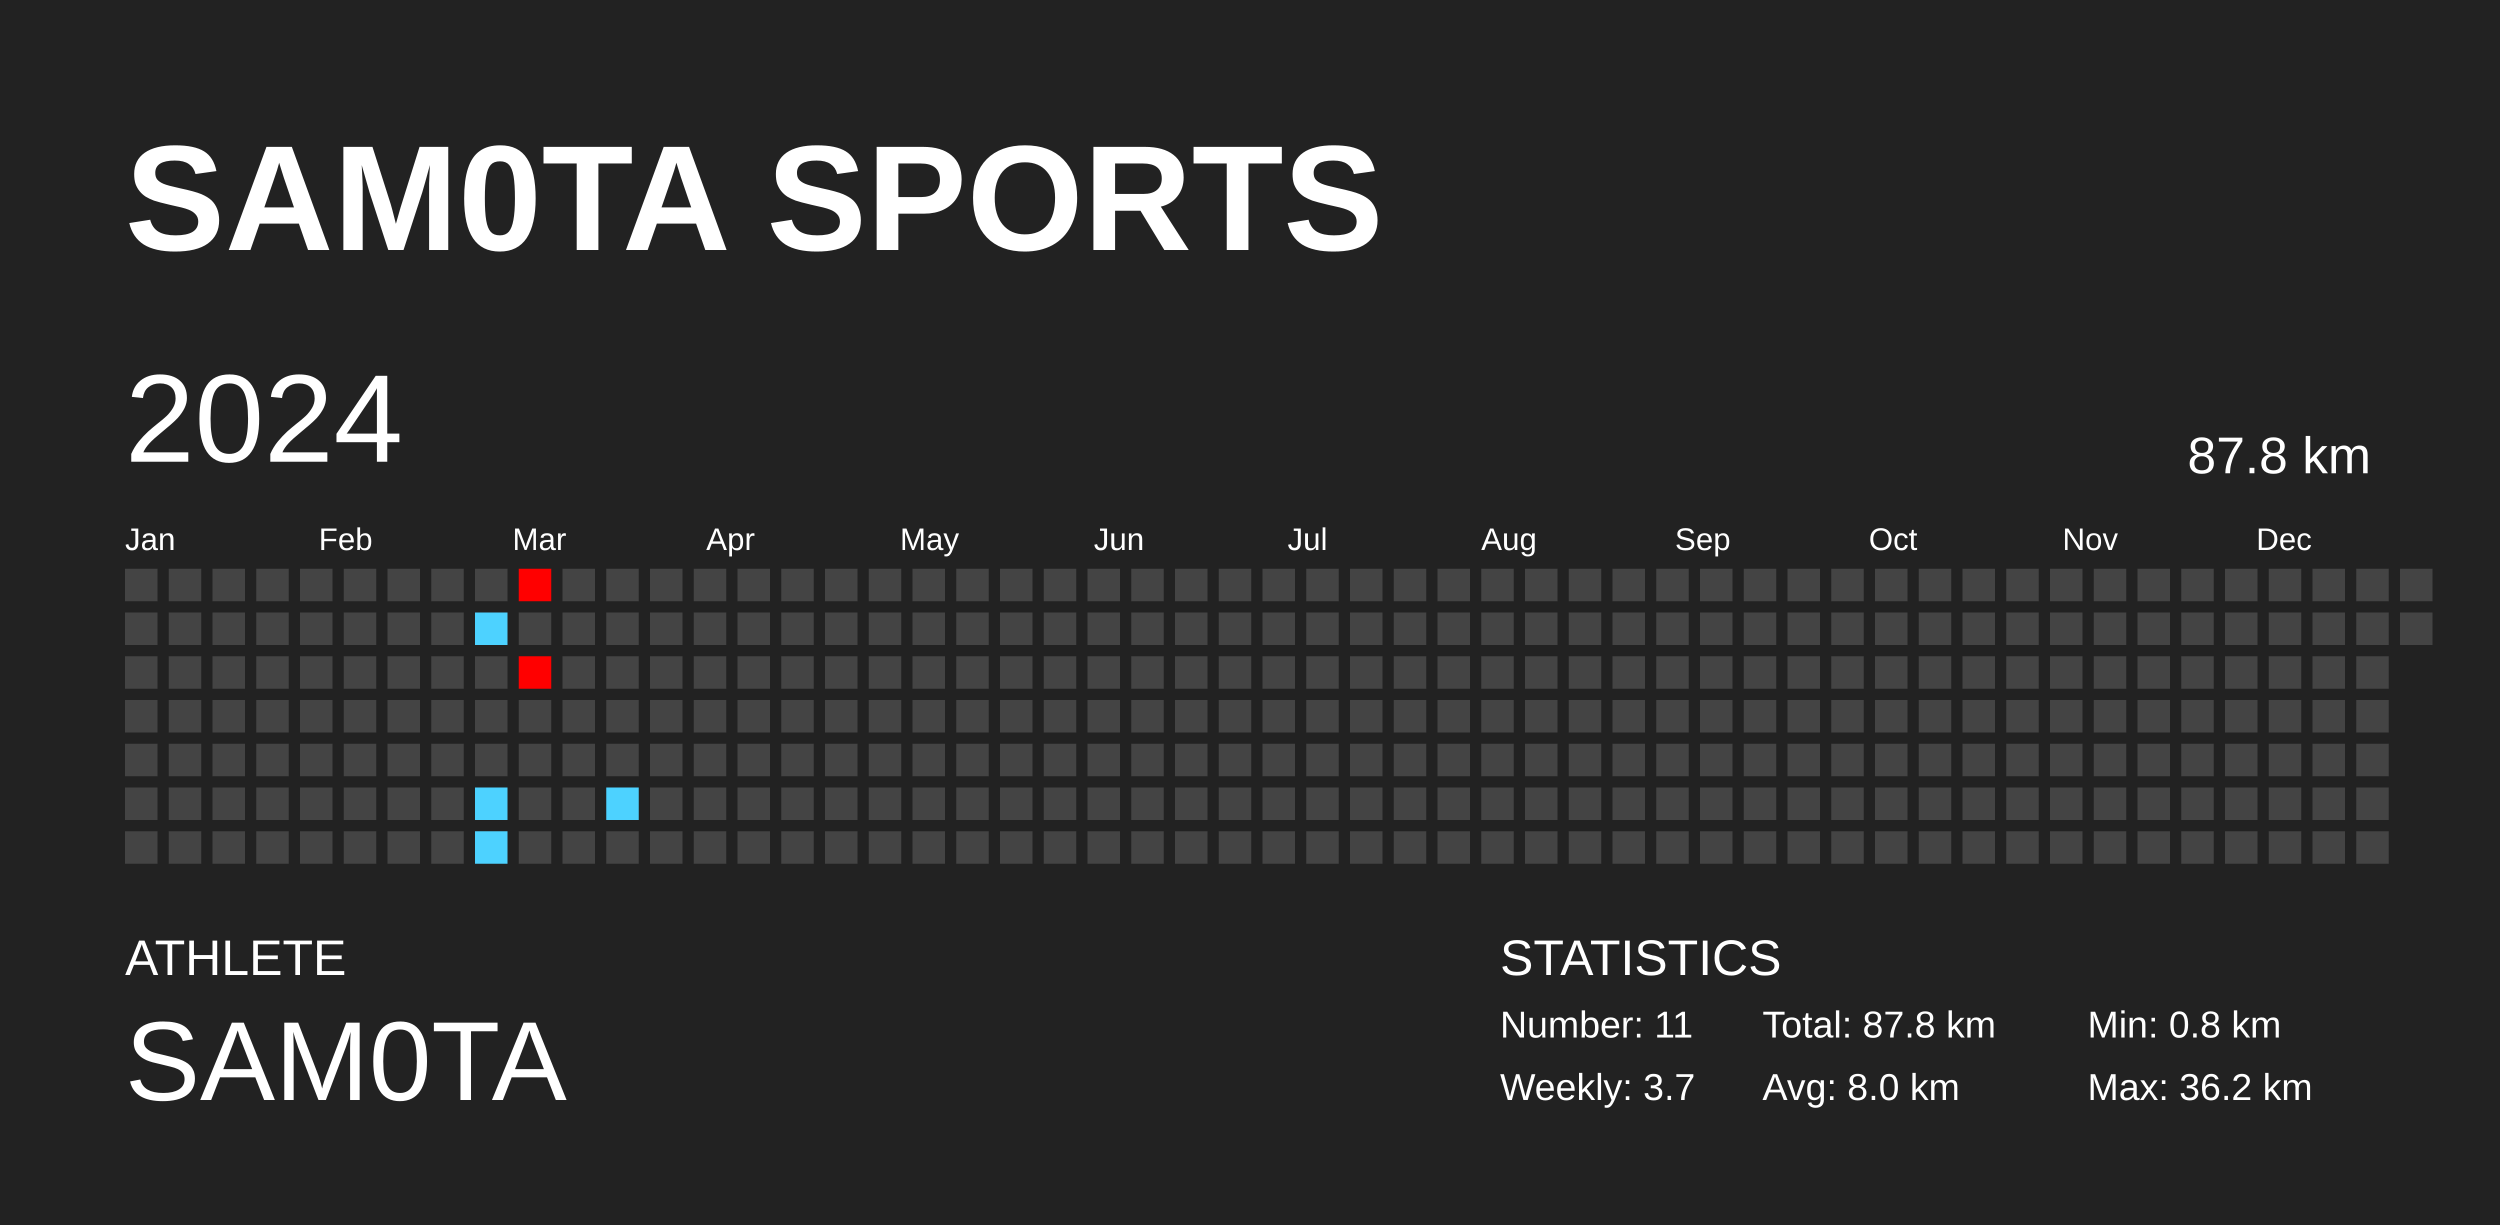
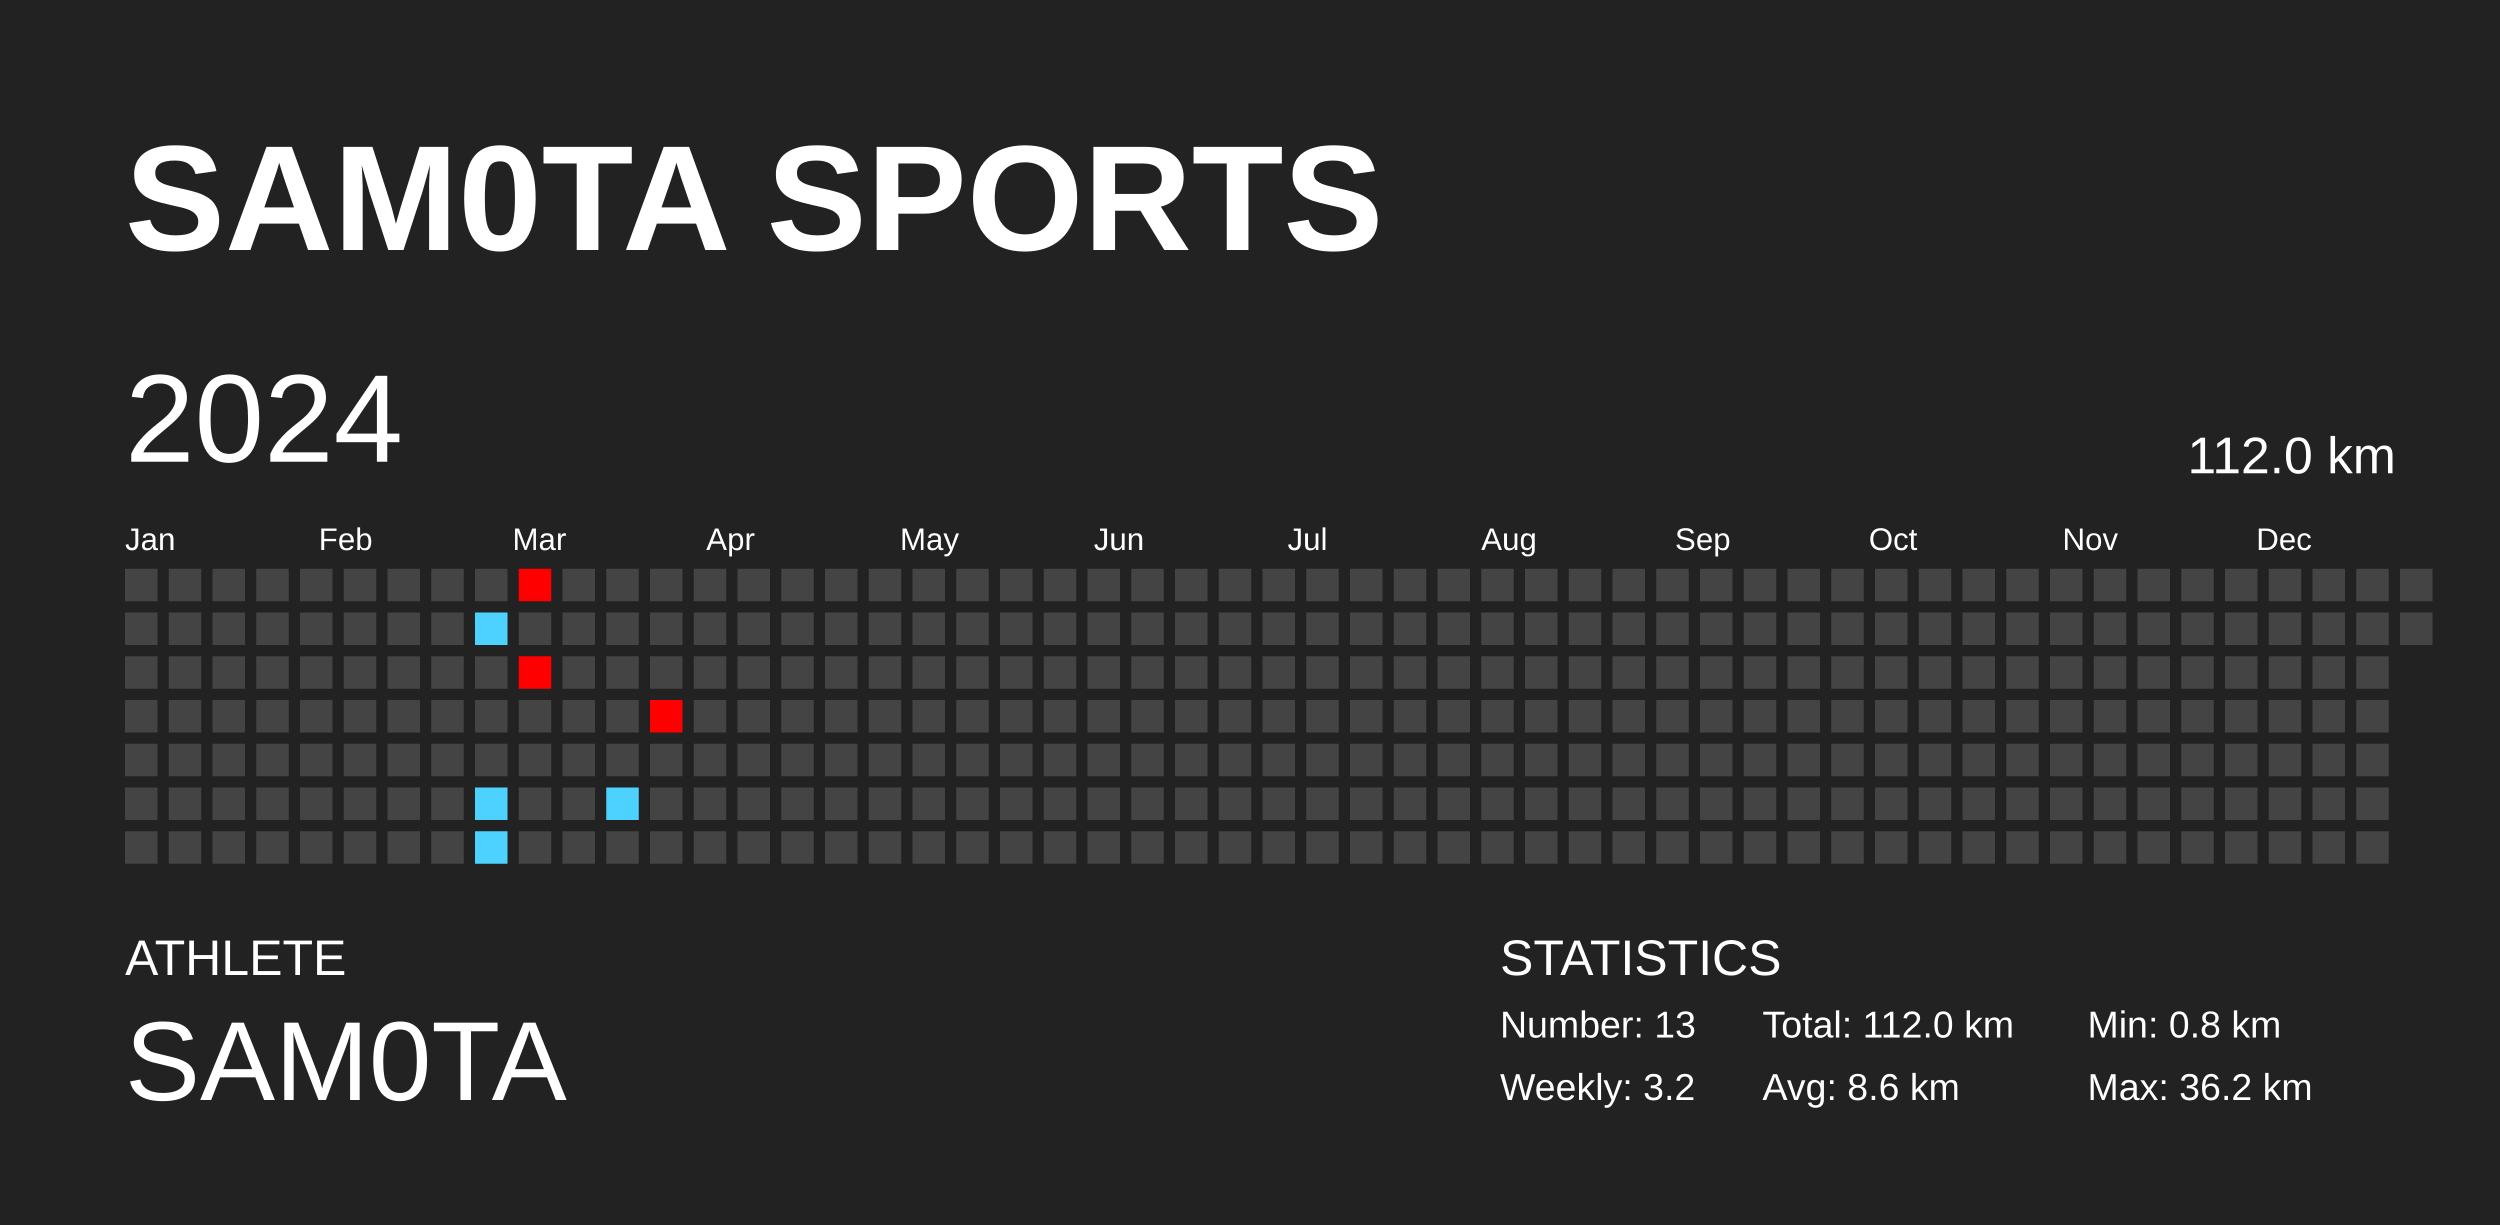
<svg xmlns="http://www.w3.org/2000/svg" baseProfile="full" height="98mm" version="1.1" viewBox="0,0,200,98" width="200mm">
  <defs />
  <rect fill="#222222" height="98" width="200" x="0" y="0" />
  <text fill="#FFFFFF" style="font-size:12px; font-family:Arial; font-weight:bold;" x="10" y="20">SAM0TA SPORTS</text>
  <text fill="#FFFFFF" style="font-size:4px; font-family:Arial" x="10" y="78">ATHLETE</text>
  <text fill="#FFFFFF" style="font-size:9px; font-family:Arial" x="10" y="88">SAM0TA</text>
  <text fill="#FFFFFF" style="font-size:4px; font-family:Arial" x="120" y="78">STATISTICS</text>
-   <text fill="#FFFFFF" style="font-size:3px; font-family:Arial" x="120" y="83">Number: 11</text>
-   <text fill="#FFFFFF" style="font-size:3px; font-family:Arial" x="120" y="88">Weekly: 3.7</text>
-   <text fill="#FFFFFF" style="font-size:3px; font-family:Arial" x="141" y="83">Total: 87.8 km</text>
-   <text fill="#FFFFFF" style="font-size:3px; font-family:Arial" x="141" y="88">Avg: 8.0 km</text>
+   <text fill="#FFFFFF" style="font-size:3px; font-family:Arial" x="120" y="83">Number: 13</text>
+   <text fill="#FFFFFF" style="font-size:3px; font-family:Arial" x="120" y="88">Weekly: 3.2</text>
+   <text fill="#FFFFFF" style="font-size:3px; font-family:Arial" x="141" y="83">Total: 112.0 km</text>
+   <text fill="#FFFFFF" style="font-size:3px; font-family:Arial" x="141" y="88">Avg: 8.6 km</text>
  <text fill="#FFFFFF" style="font-size:3px; font-family:Arial" x="167" y="83">Min: 0.8 km</text>
  <text fill="#FFFFFF" style="font-size:3px; font-family:Arial" x="167" y="88">Max: 36.2 km</text>
  <text dominant-baseline="hanging" fill="#FFFFFF" style="font-size:10.0px; font-family:Arial;" x="10" y="30">2024</text>
-   <text dominant-baseline="hanging" fill="#FFFFFF" style="font-size:4.125px; font-family:Arial;" x="175" y="35">87.8 km</text>
+   <text dominant-baseline="hanging" fill="#FFFFFF" style="font-size:4.125px; font-family:Arial;" x="175" y="35">112.0 km</text>
  <text fill="#FFFFFF" style="font-size:2.5px; font-family:Arial" x="10.0" y="44">Jan</text>
  <text fill="#FFFFFF" style="font-size:2.5px; font-family:Arial" x="25.5" y="44">Feb</text>
  <text fill="#FFFFFF" style="font-size:2.5px; font-family:Arial" x="41.0" y="44">Mar</text>
  <text fill="#FFFFFF" style="font-size:2.5px; font-family:Arial" x="56.5" y="44">Apr</text>
  <text fill="#FFFFFF" style="font-size:2.5px; font-family:Arial" x="72.0" y="44">May</text>
  <text fill="#FFFFFF" style="font-size:2.5px; font-family:Arial" x="87.5" y="44">Jun</text>
  <text fill="#FFFFFF" style="font-size:2.5px; font-family:Arial" x="103.0" y="44">Jul</text>
  <text fill="#FFFFFF" style="font-size:2.5px; font-family:Arial" x="118.5" y="44">Aug</text>
  <text fill="#FFFFFF" style="font-size:2.5px; font-family:Arial" x="134.0" y="44">Sep</text>
  <text fill="#FFFFFF" style="font-size:2.5px; font-family:Arial" x="149.5" y="44">Oct</text>
  <text fill="#FFFFFF" style="font-size:2.5px; font-family:Arial" x="165.0" y="44">Nov</text>
  <text fill="#FFFFFF" style="font-size:2.5px; font-family:Arial" x="180.5" y="44">Dec</text>
  <rect fill="#444444" height="2.6" width="2.6" x="10.0" y="45.5" />
  <rect fill="#444444" height="2.6" width="2.6" x="10.0" y="49.0" />
  <rect fill="#444444" height="2.6" width="2.6" x="10.0" y="52.5" />
  <rect fill="#444444" height="2.6" width="2.6" x="10.0" y="56.0" />
  <rect fill="#444444" height="2.6" width="2.6" x="10.0" y="59.5" />
  <rect fill="#444444" height="2.6" width="2.6" x="10.0" y="63.0" />
  <rect fill="#444444" height="2.6" width="2.6" x="10.0" y="66.5" />
  <rect fill="#444444" height="2.6" width="2.6" x="13.5" y="45.5" />
  <rect fill="#444444" height="2.6" width="2.6" x="13.5" y="49.0" />
  <rect fill="#444444" height="2.6" width="2.6" x="13.5" y="52.5" />
  <rect fill="#444444" height="2.6" width="2.6" x="13.5" y="56.0" />
  <rect fill="#444444" height="2.6" width="2.6" x="13.5" y="59.5" />
  <rect fill="#444444" height="2.6" width="2.6" x="13.5" y="63.0" />
  <rect fill="#444444" height="2.6" width="2.6" x="13.5" y="66.5" />
  <rect fill="#444444" height="2.6" width="2.6" x="17.0" y="45.5" />
  <rect fill="#444444" height="2.6" width="2.6" x="17.0" y="49.0" />
  <rect fill="#444444" height="2.6" width="2.6" x="17.0" y="52.5" />
  <rect fill="#444444" height="2.6" width="2.6" x="17.0" y="56.0" />
  <rect fill="#444444" height="2.6" width="2.6" x="17.0" y="59.5" />
  <rect fill="#444444" height="2.6" width="2.6" x="17.0" y="63.0" />
  <rect fill="#444444" height="2.6" width="2.6" x="17.0" y="66.5" />
  <rect fill="#444444" height="2.6" width="2.6" x="20.5" y="45.5" />
  <rect fill="#444444" height="2.6" width="2.6" x="20.5" y="49.0" />
  <rect fill="#444444" height="2.6" width="2.6" x="20.5" y="52.5" />
  <rect fill="#444444" height="2.6" width="2.6" x="20.5" y="56.0" />
  <rect fill="#444444" height="2.6" width="2.6" x="20.5" y="59.5" />
  <rect fill="#444444" height="2.6" width="2.6" x="20.5" y="63.0" />
  <rect fill="#444444" height="2.6" width="2.6" x="20.5" y="66.5" />
  <rect fill="#444444" height="2.6" width="2.6" x="24.0" y="45.5" />
  <rect fill="#444444" height="2.6" width="2.6" x="24.0" y="49.0" />
  <rect fill="#444444" height="2.6" width="2.6" x="24.0" y="52.5" />
  <rect fill="#444444" height="2.6" width="2.6" x="24.0" y="56.0" />
  <rect fill="#444444" height="2.6" width="2.6" x="24.0" y="59.5" />
  <rect fill="#444444" height="2.6" width="2.6" x="24.0" y="63.0" />
  <rect fill="#444444" height="2.6" width="2.6" x="24.0" y="66.5" />
  <rect fill="#444444" height="2.6" width="2.6" x="27.5" y="45.5" />
  <rect fill="#444444" height="2.6" width="2.6" x="27.5" y="49.0" />
  <rect fill="#444444" height="2.6" width="2.6" x="27.5" y="52.5" />
  <rect fill="#444444" height="2.6" width="2.6" x="27.5" y="56.0" />
  <rect fill="#444444" height="2.6" width="2.6" x="27.5" y="59.5" />
  <rect fill="#444444" height="2.6" width="2.6" x="27.5" y="63.0" />
  <rect fill="#444444" height="2.6" width="2.6" x="27.5" y="66.5" />
  <rect fill="#444444" height="2.6" width="2.6" x="31.0" y="45.5" />
  <rect fill="#444444" height="2.6" width="2.6" x="31.0" y="49.0" />
  <rect fill="#444444" height="2.6" width="2.6" x="31.0" y="52.5" />
  <rect fill="#444444" height="2.6" width="2.6" x="31.0" y="56.0" />
  <rect fill="#444444" height="2.6" width="2.6" x="31.0" y="59.5" />
  <rect fill="#444444" height="2.6" width="2.6" x="31.0" y="63.0" />
  <rect fill="#444444" height="2.6" width="2.6" x="31.0" y="66.5" />
  <rect fill="#444444" height="2.6" width="2.6" x="34.5" y="45.5" />
  <rect fill="#444444" height="2.6" width="2.6" x="34.5" y="49.0" />
  <rect fill="#444444" height="2.6" width="2.6" x="34.5" y="52.5" />
  <rect fill="#444444" height="2.6" width="2.6" x="34.5" y="56.0" />
  <rect fill="#444444" height="2.6" width="2.6" x="34.5" y="59.5" />
  <rect fill="#444444" height="2.6" width="2.6" x="34.5" y="63.0" />
  <rect fill="#444444" height="2.6" width="2.6" x="34.5" y="66.5" />
  <rect fill="#444444" height="2.6" width="2.6" x="38.0" y="45.5" />
  <rect fill="#4dd2ff" height="2.6" width="2.6" x="38.0" y="49.0" />
  <rect fill="#444444" height="2.6" width="2.6" x="38.0" y="52.5" />
  <rect fill="#444444" height="2.6" width="2.6" x="38.0" y="56.0" />
  <rect fill="#444444" height="2.6" width="2.6" x="38.0" y="59.5" />
  <rect fill="#4dd2ff" height="2.6" width="2.6" x="38.0" y="63.0" />
  <rect fill="#4dd2ff" height="2.6" width="2.6" x="38.0" y="66.5" />
  <rect fill="red" height="2.6" width="2.6" x="41.5" y="45.5" />
  <rect fill="#444444" height="2.6" width="2.6" x="41.5" y="49.0" />
  <rect fill="red" height="2.6" width="2.6" x="41.5" y="52.5" />
  <rect fill="#444444" height="2.6" width="2.6" x="41.5" y="56.0" />
  <rect fill="#444444" height="2.6" width="2.6" x="41.5" y="59.5" />
  <rect fill="#444444" height="2.6" width="2.6" x="41.5" y="63.0" />
  <rect fill="#444444" height="2.6" width="2.6" x="41.5" y="66.5" />
  <rect fill="#444444" height="2.6" width="2.6" x="45.0" y="45.5" />
  <rect fill="#444444" height="2.6" width="2.6" x="45.0" y="49.0" />
  <rect fill="#444444" height="2.6" width="2.6" x="45.0" y="52.5" />
  <rect fill="#444444" height="2.6" width="2.6" x="45.0" y="56.0" />
  <rect fill="#444444" height="2.6" width="2.6" x="45.0" y="59.5" />
  <rect fill="#444444" height="2.6" width="2.6" x="45.0" y="63.0" />
  <rect fill="#444444" height="2.6" width="2.6" x="45.0" y="66.5" />
  <rect fill="#444444" height="2.6" width="2.6" x="48.5" y="45.5" />
  <rect fill="#444444" height="2.6" width="2.6" x="48.5" y="49.0" />
  <rect fill="#444444" height="2.6" width="2.6" x="48.5" y="52.5" />
  <rect fill="#444444" height="2.6" width="2.6" x="48.5" y="56.0" />
  <rect fill="#444444" height="2.6" width="2.6" x="48.5" y="59.5" />
  <rect fill="#4dd2ff" height="2.6" width="2.6" x="48.5" y="63.0" />
  <rect fill="#444444" height="2.6" width="2.6" x="48.5" y="66.5" />
  <rect fill="#444444" height="2.6" width="2.6" x="52.0" y="45.5" />
  <rect fill="#444444" height="2.6" width="2.6" x="52.0" y="49.0" />
  <rect fill="#444444" height="2.6" width="2.6" x="52.0" y="52.5" />
-   <rect fill="#444444" height="2.6" width="2.6" x="52.0" y="56.0" />
+   <rect fill="red" height="2.6" width="2.6" x="52.0" y="56.0" />
  <rect fill="#444444" height="2.6" width="2.6" x="52.0" y="59.5" />
  <rect fill="#444444" height="2.6" width="2.6" x="52.0" y="63.0" />
  <rect fill="#444444" height="2.6" width="2.6" x="52.0" y="66.5" />
  <rect fill="#444444" height="2.6" width="2.6" x="55.5" y="45.5" />
  <rect fill="#444444" height="2.6" width="2.6" x="55.5" y="49.0" />
  <rect fill="#444444" height="2.6" width="2.6" x="55.5" y="52.5" />
  <rect fill="#444444" height="2.6" width="2.6" x="55.5" y="56.0" />
  <rect fill="#444444" height="2.6" width="2.6" x="55.5" y="59.5" />
  <rect fill="#444444" height="2.6" width="2.6" x="55.5" y="63.0" />
  <rect fill="#444444" height="2.6" width="2.6" x="55.5" y="66.5" />
  <rect fill="#444444" height="2.6" width="2.6" x="59.0" y="45.5" />
  <rect fill="#444444" height="2.6" width="2.6" x="59.0" y="49.0" />
  <rect fill="#444444" height="2.6" width="2.6" x="59.0" y="52.5" />
  <rect fill="#444444" height="2.6" width="2.6" x="59.0" y="56.0" />
  <rect fill="#444444" height="2.6" width="2.6" x="59.0" y="59.5" />
  <rect fill="#444444" height="2.6" width="2.6" x="59.0" y="63.0" />
  <rect fill="#444444" height="2.6" width="2.6" x="59.0" y="66.5" />
  <rect fill="#444444" height="2.6" width="2.6" x="62.5" y="45.5" />
  <rect fill="#444444" height="2.6" width="2.6" x="62.5" y="49.0" />
  <rect fill="#444444" height="2.6" width="2.6" x="62.5" y="52.5" />
  <rect fill="#444444" height="2.6" width="2.6" x="62.5" y="56.0" />
  <rect fill="#444444" height="2.6" width="2.6" x="62.5" y="59.5" />
  <rect fill="#444444" height="2.6" width="2.6" x="62.5" y="63.0" />
  <rect fill="#444444" height="2.6" width="2.6" x="62.5" y="66.5" />
  <rect fill="#444444" height="2.6" width="2.6" x="66.0" y="45.5" />
  <rect fill="#444444" height="2.6" width="2.6" x="66.0" y="49.0" />
  <rect fill="#444444" height="2.6" width="2.6" x="66.0" y="52.5" />
  <rect fill="#444444" height="2.6" width="2.6" x="66.0" y="56.0" />
  <rect fill="#444444" height="2.6" width="2.6" x="66.0" y="59.5" />
  <rect fill="#444444" height="2.6" width="2.6" x="66.0" y="63.0" />
  <rect fill="#444444" height="2.6" width="2.6" x="66.0" y="66.5" />
  <rect fill="#444444" height="2.6" width="2.6" x="69.5" y="45.5" />
  <rect fill="#444444" height="2.6" width="2.6" x="69.5" y="49.0" />
  <rect fill="#444444" height="2.6" width="2.6" x="69.5" y="52.5" />
  <rect fill="#444444" height="2.6" width="2.6" x="69.5" y="56.0" />
  <rect fill="#444444" height="2.6" width="2.6" x="69.5" y="59.5" />
  <rect fill="#444444" height="2.6" width="2.6" x="69.5" y="63.0" />
  <rect fill="#444444" height="2.6" width="2.6" x="69.5" y="66.5" />
  <rect fill="#444444" height="2.6" width="2.6" x="73.0" y="45.5" />
  <rect fill="#444444" height="2.6" width="2.6" x="73.0" y="49.0" />
  <rect fill="#444444" height="2.6" width="2.6" x="73.0" y="52.5" />
  <rect fill="#444444" height="2.6" width="2.6" x="73.0" y="56.0" />
  <rect fill="#444444" height="2.6" width="2.6" x="73.0" y="59.5" />
  <rect fill="#444444" height="2.6" width="2.6" x="73.0" y="63.0" />
  <rect fill="#444444" height="2.6" width="2.6" x="73.0" y="66.5" />
  <rect fill="#444444" height="2.6" width="2.6" x="76.5" y="45.5" />
  <rect fill="#444444" height="2.6" width="2.6" x="76.5" y="49.0" />
  <rect fill="#444444" height="2.6" width="2.6" x="76.5" y="52.5" />
  <rect fill="#444444" height="2.6" width="2.6" x="76.5" y="56.0" />
  <rect fill="#444444" height="2.6" width="2.6" x="76.5" y="59.5" />
  <rect fill="#444444" height="2.6" width="2.6" x="76.5" y="63.0" />
  <rect fill="#444444" height="2.6" width="2.6" x="76.5" y="66.5" />
  <rect fill="#444444" height="2.6" width="2.6" x="80.0" y="45.5" />
  <rect fill="#444444" height="2.6" width="2.6" x="80.0" y="49.0" />
  <rect fill="#444444" height="2.6" width="2.6" x="80.0" y="52.5" />
  <rect fill="#444444" height="2.6" width="2.6" x="80.0" y="56.0" />
  <rect fill="#444444" height="2.6" width="2.6" x="80.0" y="59.5" />
  <rect fill="#444444" height="2.6" width="2.6" x="80.0" y="63.0" />
  <rect fill="#444444" height="2.6" width="2.6" x="80.0" y="66.5" />
  <rect fill="#444444" height="2.6" width="2.6" x="83.5" y="45.5" />
  <rect fill="#444444" height="2.6" width="2.6" x="83.5" y="49.0" />
  <rect fill="#444444" height="2.6" width="2.6" x="83.5" y="52.5" />
  <rect fill="#444444" height="2.6" width="2.6" x="83.5" y="56.0" />
  <rect fill="#444444" height="2.6" width="2.6" x="83.5" y="59.5" />
  <rect fill="#444444" height="2.6" width="2.6" x="83.5" y="63.0" />
  <rect fill="#444444" height="2.6" width="2.6" x="83.5" y="66.5" />
  <rect fill="#444444" height="2.6" width="2.6" x="87.0" y="45.5" />
  <rect fill="#444444" height="2.6" width="2.6" x="87.0" y="49.0" />
  <rect fill="#444444" height="2.6" width="2.6" x="87.0" y="52.5" />
  <rect fill="#444444" height="2.6" width="2.6" x="87.0" y="56.0" />
  <rect fill="#444444" height="2.6" width="2.6" x="87.0" y="59.5" />
  <rect fill="#444444" height="2.6" width="2.6" x="87.0" y="63.0" />
  <rect fill="#444444" height="2.6" width="2.6" x="87.0" y="66.5" />
  <rect fill="#444444" height="2.6" width="2.6" x="90.5" y="45.5" />
  <rect fill="#444444" height="2.6" width="2.6" x="90.5" y="49.0" />
  <rect fill="#444444" height="2.6" width="2.6" x="90.5" y="52.5" />
  <rect fill="#444444" height="2.6" width="2.6" x="90.5" y="56.0" />
  <rect fill="#444444" height="2.6" width="2.6" x="90.5" y="59.5" />
  <rect fill="#444444" height="2.6" width="2.6" x="90.5" y="63.0" />
  <rect fill="#444444" height="2.6" width="2.6" x="90.5" y="66.5" />
  <rect fill="#444444" height="2.6" width="2.6" x="94.0" y="45.5" />
  <rect fill="#444444" height="2.6" width="2.6" x="94.0" y="49.0" />
  <rect fill="#444444" height="2.6" width="2.6" x="94.0" y="52.5" />
  <rect fill="#444444" height="2.6" width="2.6" x="94.0" y="56.0" />
  <rect fill="#444444" height="2.6" width="2.6" x="94.0" y="59.5" />
  <rect fill="#444444" height="2.6" width="2.6" x="94.0" y="63.0" />
  <rect fill="#444444" height="2.6" width="2.6" x="94.0" y="66.5" />
  <rect fill="#444444" height="2.6" width="2.6" x="97.5" y="45.5" />
  <rect fill="#444444" height="2.6" width="2.6" x="97.5" y="49.0" />
  <rect fill="#444444" height="2.6" width="2.6" x="97.5" y="52.5" />
  <rect fill="#444444" height="2.6" width="2.6" x="97.5" y="56.0" />
  <rect fill="#444444" height="2.6" width="2.6" x="97.5" y="59.5" />
  <rect fill="#444444" height="2.6" width="2.6" x="97.5" y="63.0" />
  <rect fill="#444444" height="2.6" width="2.6" x="97.5" y="66.5" />
  <rect fill="#444444" height="2.6" width="2.6" x="101.0" y="45.5" />
  <rect fill="#444444" height="2.6" width="2.6" x="101.0" y="49.0" />
  <rect fill="#444444" height="2.6" width="2.6" x="101.0" y="52.5" />
  <rect fill="#444444" height="2.6" width="2.6" x="101.0" y="56.0" />
  <rect fill="#444444" height="2.6" width="2.6" x="101.0" y="59.5" />
  <rect fill="#444444" height="2.6" width="2.6" x="101.0" y="63.0" />
  <rect fill="#444444" height="2.6" width="2.6" x="101.0" y="66.5" />
  <rect fill="#444444" height="2.6" width="2.6" x="104.5" y="45.5" />
  <rect fill="#444444" height="2.6" width="2.6" x="104.5" y="49.0" />
  <rect fill="#444444" height="2.6" width="2.6" x="104.5" y="52.5" />
  <rect fill="#444444" height="2.6" width="2.6" x="104.5" y="56.0" />
  <rect fill="#444444" height="2.6" width="2.6" x="104.5" y="59.5" />
  <rect fill="#444444" height="2.6" width="2.6" x="104.5" y="63.0" />
  <rect fill="#444444" height="2.6" width="2.6" x="104.5" y="66.5" />
  <rect fill="#444444" height="2.6" width="2.6" x="108.0" y="45.5" />
  <rect fill="#444444" height="2.6" width="2.6" x="108.0" y="49.0" />
  <rect fill="#444444" height="2.6" width="2.6" x="108.0" y="52.5" />
  <rect fill="#444444" height="2.6" width="2.6" x="108.0" y="56.0" />
  <rect fill="#444444" height="2.6" width="2.6" x="108.0" y="59.5" />
  <rect fill="#444444" height="2.6" width="2.6" x="108.0" y="63.0" />
  <rect fill="#444444" height="2.6" width="2.6" x="108.0" y="66.5" />
  <rect fill="#444444" height="2.6" width="2.6" x="111.5" y="45.5" />
  <rect fill="#444444" height="2.6" width="2.6" x="111.5" y="49.0" />
  <rect fill="#444444" height="2.6" width="2.6" x="111.5" y="52.5" />
  <rect fill="#444444" height="2.6" width="2.6" x="111.5" y="56.0" />
  <rect fill="#444444" height="2.6" width="2.6" x="111.5" y="59.5" />
  <rect fill="#444444" height="2.6" width="2.6" x="111.5" y="63.0" />
  <rect fill="#444444" height="2.6" width="2.6" x="111.5" y="66.5" />
  <rect fill="#444444" height="2.6" width="2.6" x="115.0" y="45.5" />
  <rect fill="#444444" height="2.6" width="2.6" x="115.0" y="49.0" />
  <rect fill="#444444" height="2.6" width="2.6" x="115.0" y="52.5" />
  <rect fill="#444444" height="2.6" width="2.6" x="115.0" y="56.0" />
  <rect fill="#444444" height="2.6" width="2.6" x="115.0" y="59.5" />
  <rect fill="#444444" height="2.6" width="2.6" x="115.0" y="63.0" />
  <rect fill="#444444" height="2.6" width="2.6" x="115.0" y="66.5" />
  <rect fill="#444444" height="2.6" width="2.6" x="118.5" y="45.5" />
  <rect fill="#444444" height="2.6" width="2.6" x="118.5" y="49.0" />
  <rect fill="#444444" height="2.6" width="2.6" x="118.5" y="52.5" />
  <rect fill="#444444" height="2.6" width="2.6" x="118.5" y="56.0" />
  <rect fill="#444444" height="2.6" width="2.6" x="118.5" y="59.5" />
  <rect fill="#444444" height="2.6" width="2.6" x="118.5" y="63.0" />
  <rect fill="#444444" height="2.6" width="2.6" x="118.5" y="66.5" />
  <rect fill="#444444" height="2.6" width="2.6" x="122.0" y="45.5" />
  <rect fill="#444444" height="2.6" width="2.6" x="122.0" y="49.0" />
  <rect fill="#444444" height="2.6" width="2.6" x="122.0" y="52.5" />
  <rect fill="#444444" height="2.6" width="2.6" x="122.0" y="56.0" />
  <rect fill="#444444" height="2.6" width="2.6" x="122.0" y="59.5" />
  <rect fill="#444444" height="2.6" width="2.6" x="122.0" y="63.0" />
  <rect fill="#444444" height="2.6" width="2.6" x="122.0" y="66.5" />
  <rect fill="#444444" height="2.6" width="2.6" x="125.5" y="45.5" />
  <rect fill="#444444" height="2.6" width="2.6" x="125.5" y="49.0" />
  <rect fill="#444444" height="2.6" width="2.6" x="125.5" y="52.5" />
  <rect fill="#444444" height="2.6" width="2.6" x="125.5" y="56.0" />
  <rect fill="#444444" height="2.6" width="2.6" x="125.5" y="59.5" />
  <rect fill="#444444" height="2.6" width="2.6" x="125.5" y="63.0" />
  <rect fill="#444444" height="2.6" width="2.6" x="125.5" y="66.5" />
  <rect fill="#444444" height="2.6" width="2.6" x="129.0" y="45.5" />
  <rect fill="#444444" height="2.6" width="2.6" x="129.0" y="49.0" />
  <rect fill="#444444" height="2.6" width="2.6" x="129.0" y="52.5" />
  <rect fill="#444444" height="2.6" width="2.6" x="129.0" y="56.0" />
  <rect fill="#444444" height="2.6" width="2.6" x="129.0" y="59.5" />
  <rect fill="#444444" height="2.6" width="2.6" x="129.0" y="63.0" />
  <rect fill="#444444" height="2.6" width="2.6" x="129.0" y="66.5" />
  <rect fill="#444444" height="2.6" width="2.6" x="132.5" y="45.5" />
  <rect fill="#444444" height="2.6" width="2.6" x="132.5" y="49.0" />
  <rect fill="#444444" height="2.6" width="2.6" x="132.5" y="52.5" />
  <rect fill="#444444" height="2.6" width="2.6" x="132.5" y="56.0" />
  <rect fill="#444444" height="2.6" width="2.6" x="132.5" y="59.5" />
  <rect fill="#444444" height="2.6" width="2.6" x="132.5" y="63.0" />
  <rect fill="#444444" height="2.6" width="2.6" x="132.5" y="66.5" />
  <rect fill="#444444" height="2.6" width="2.6" x="136.0" y="45.5" />
  <rect fill="#444444" height="2.6" width="2.6" x="136.0" y="49.0" />
  <rect fill="#444444" height="2.6" width="2.6" x="136.0" y="52.5" />
  <rect fill="#444444" height="2.6" width="2.6" x="136.0" y="56.0" />
  <rect fill="#444444" height="2.6" width="2.6" x="136.0" y="59.5" />
  <rect fill="#444444" height="2.6" width="2.6" x="136.0" y="63.0" />
  <rect fill="#444444" height="2.6" width="2.6" x="136.0" y="66.5" />
  <rect fill="#444444" height="2.6" width="2.6" x="139.5" y="45.5" />
  <rect fill="#444444" height="2.6" width="2.6" x="139.5" y="49.0" />
  <rect fill="#444444" height="2.6" width="2.6" x="139.5" y="52.5" />
  <rect fill="#444444" height="2.6" width="2.6" x="139.5" y="56.0" />
  <rect fill="#444444" height="2.6" width="2.6" x="139.5" y="59.5" />
  <rect fill="#444444" height="2.6" width="2.6" x="139.5" y="63.0" />
  <rect fill="#444444" height="2.6" width="2.6" x="139.5" y="66.5" />
  <rect fill="#444444" height="2.6" width="2.6" x="143.0" y="45.5" />
  <rect fill="#444444" height="2.6" width="2.6" x="143.0" y="49.0" />
  <rect fill="#444444" height="2.6" width="2.6" x="143.0" y="52.5" />
  <rect fill="#444444" height="2.6" width="2.6" x="143.0" y="56.0" />
  <rect fill="#444444" height="2.6" width="2.6" x="143.0" y="59.5" />
  <rect fill="#444444" height="2.6" width="2.6" x="143.0" y="63.0" />
  <rect fill="#444444" height="2.6" width="2.6" x="143.0" y="66.5" />
  <rect fill="#444444" height="2.6" width="2.6" x="146.5" y="45.5" />
  <rect fill="#444444" height="2.6" width="2.6" x="146.5" y="49.0" />
  <rect fill="#444444" height="2.6" width="2.6" x="146.5" y="52.5" />
  <rect fill="#444444" height="2.6" width="2.6" x="146.5" y="56.0" />
  <rect fill="#444444" height="2.6" width="2.6" x="146.5" y="59.5" />
  <rect fill="#444444" height="2.6" width="2.6" x="146.5" y="63.0" />
  <rect fill="#444444" height="2.6" width="2.6" x="146.5" y="66.5" />
  <rect fill="#444444" height="2.6" width="2.6" x="150.0" y="45.5" />
  <rect fill="#444444" height="2.6" width="2.6" x="150.0" y="49.0" />
  <rect fill="#444444" height="2.6" width="2.6" x="150.0" y="52.5" />
  <rect fill="#444444" height="2.6" width="2.6" x="150.0" y="56.0" />
  <rect fill="#444444" height="2.6" width="2.6" x="150.0" y="59.5" />
  <rect fill="#444444" height="2.6" width="2.6" x="150.0" y="63.0" />
  <rect fill="#444444" height="2.6" width="2.6" x="150.0" y="66.5" />
  <rect fill="#444444" height="2.6" width="2.6" x="153.5" y="45.5" />
  <rect fill="#444444" height="2.6" width="2.6" x="153.5" y="49.0" />
  <rect fill="#444444" height="2.6" width="2.6" x="153.5" y="52.5" />
  <rect fill="#444444" height="2.6" width="2.6" x="153.5" y="56.0" />
  <rect fill="#444444" height="2.6" width="2.6" x="153.5" y="59.5" />
  <rect fill="#444444" height="2.6" width="2.6" x="153.5" y="63.0" />
  <rect fill="#444444" height="2.6" width="2.6" x="153.5" y="66.5" />
  <rect fill="#444444" height="2.6" width="2.6" x="157.0" y="45.5" />
  <rect fill="#444444" height="2.6" width="2.6" x="157.0" y="49.0" />
  <rect fill="#444444" height="2.6" width="2.6" x="157.0" y="52.5" />
  <rect fill="#444444" height="2.6" width="2.6" x="157.0" y="56.0" />
  <rect fill="#444444" height="2.6" width="2.6" x="157.0" y="59.5" />
  <rect fill="#444444" height="2.6" width="2.6" x="157.0" y="63.0" />
  <rect fill="#444444" height="2.6" width="2.6" x="157.0" y="66.5" />
  <rect fill="#444444" height="2.6" width="2.6" x="160.5" y="45.5" />
  <rect fill="#444444" height="2.6" width="2.6" x="160.5" y="49.0" />
  <rect fill="#444444" height="2.6" width="2.6" x="160.5" y="52.5" />
  <rect fill="#444444" height="2.6" width="2.6" x="160.5" y="56.0" />
  <rect fill="#444444" height="2.6" width="2.6" x="160.5" y="59.5" />
  <rect fill="#444444" height="2.6" width="2.6" x="160.5" y="63.0" />
  <rect fill="#444444" height="2.6" width="2.6" x="160.5" y="66.5" />
  <rect fill="#444444" height="2.6" width="2.6" x="164.0" y="45.5" />
  <rect fill="#444444" height="2.6" width="2.6" x="164.0" y="49.0" />
  <rect fill="#444444" height="2.6" width="2.6" x="164.0" y="52.5" />
  <rect fill="#444444" height="2.6" width="2.6" x="164.0" y="56.0" />
  <rect fill="#444444" height="2.6" width="2.6" x="164.0" y="59.5" />
  <rect fill="#444444" height="2.6" width="2.6" x="164.0" y="63.0" />
  <rect fill="#444444" height="2.6" width="2.6" x="164.0" y="66.5" />
  <rect fill="#444444" height="2.6" width="2.6" x="167.5" y="45.5" />
  <rect fill="#444444" height="2.6" width="2.6" x="167.5" y="49.0" />
  <rect fill="#444444" height="2.6" width="2.6" x="167.5" y="52.5" />
  <rect fill="#444444" height="2.6" width="2.6" x="167.5" y="56.0" />
  <rect fill="#444444" height="2.6" width="2.6" x="167.5" y="59.5" />
  <rect fill="#444444" height="2.6" width="2.6" x="167.5" y="63.0" />
  <rect fill="#444444" height="2.6" width="2.6" x="167.5" y="66.5" />
  <rect fill="#444444" height="2.6" width="2.6" x="171.0" y="45.5" />
  <rect fill="#444444" height="2.6" width="2.6" x="171.0" y="49.0" />
  <rect fill="#444444" height="2.6" width="2.6" x="171.0" y="52.5" />
  <rect fill="#444444" height="2.6" width="2.6" x="171.0" y="56.0" />
  <rect fill="#444444" height="2.6" width="2.6" x="171.0" y="59.5" />
  <rect fill="#444444" height="2.6" width="2.6" x="171.0" y="63.0" />
  <rect fill="#444444" height="2.6" width="2.6" x="171.0" y="66.5" />
  <rect fill="#444444" height="2.6" width="2.6" x="174.5" y="45.5" />
  <rect fill="#444444" height="2.6" width="2.6" x="174.5" y="49.0" />
  <rect fill="#444444" height="2.6" width="2.6" x="174.5" y="52.5" />
  <rect fill="#444444" height="2.6" width="2.6" x="174.5" y="56.0" />
  <rect fill="#444444" height="2.6" width="2.6" x="174.5" y="59.5" />
  <rect fill="#444444" height="2.6" width="2.6" x="174.5" y="63.0" />
  <rect fill="#444444" height="2.6" width="2.6" x="174.5" y="66.5" />
  <rect fill="#444444" height="2.6" width="2.6" x="178.0" y="45.5" />
  <rect fill="#444444" height="2.6" width="2.6" x="178.0" y="49.0" />
  <rect fill="#444444" height="2.6" width="2.6" x="178.0" y="52.5" />
  <rect fill="#444444" height="2.6" width="2.6" x="178.0" y="56.0" />
  <rect fill="#444444" height="2.6" width="2.6" x="178.0" y="59.5" />
  <rect fill="#444444" height="2.6" width="2.6" x="178.0" y="63.0" />
  <rect fill="#444444" height="2.6" width="2.6" x="178.0" y="66.5" />
  <rect fill="#444444" height="2.6" width="2.6" x="181.5" y="45.5" />
  <rect fill="#444444" height="2.6" width="2.6" x="181.5" y="49.0" />
  <rect fill="#444444" height="2.6" width="2.6" x="181.5" y="52.5" />
  <rect fill="#444444" height="2.6" width="2.6" x="181.5" y="56.0" />
  <rect fill="#444444" height="2.6" width="2.6" x="181.5" y="59.5" />
  <rect fill="#444444" height="2.6" width="2.6" x="181.5" y="63.0" />
  <rect fill="#444444" height="2.6" width="2.6" x="181.5" y="66.5" />
  <rect fill="#444444" height="2.6" width="2.6" x="185.0" y="45.5" />
  <rect fill="#444444" height="2.6" width="2.6" x="185.0" y="49.0" />
  <rect fill="#444444" height="2.6" width="2.6" x="185.0" y="52.5" />
  <rect fill="#444444" height="2.6" width="2.6" x="185.0" y="56.0" />
  <rect fill="#444444" height="2.6" width="2.6" x="185.0" y="59.5" />
  <rect fill="#444444" height="2.6" width="2.6" x="185.0" y="63.0" />
  <rect fill="#444444" height="2.6" width="2.6" x="185.0" y="66.5" />
  <rect fill="#444444" height="2.6" width="2.6" x="188.5" y="45.5" />
  <rect fill="#444444" height="2.6" width="2.6" x="188.5" y="49.0" />
  <rect fill="#444444" height="2.6" width="2.6" x="188.5" y="52.5" />
  <rect fill="#444444" height="2.6" width="2.6" x="188.5" y="56.0" />
  <rect fill="#444444" height="2.6" width="2.6" x="188.5" y="59.5" />
  <rect fill="#444444" height="2.6" width="2.6" x="188.5" y="63.0" />
  <rect fill="#444444" height="2.6" width="2.6" x="188.5" y="66.5" />
  <rect fill="#444444" height="2.6" width="2.6" x="192.0" y="45.5" />
  <rect fill="#444444" height="2.6" width="2.6" x="192.0" y="49.0" />
</svg>
